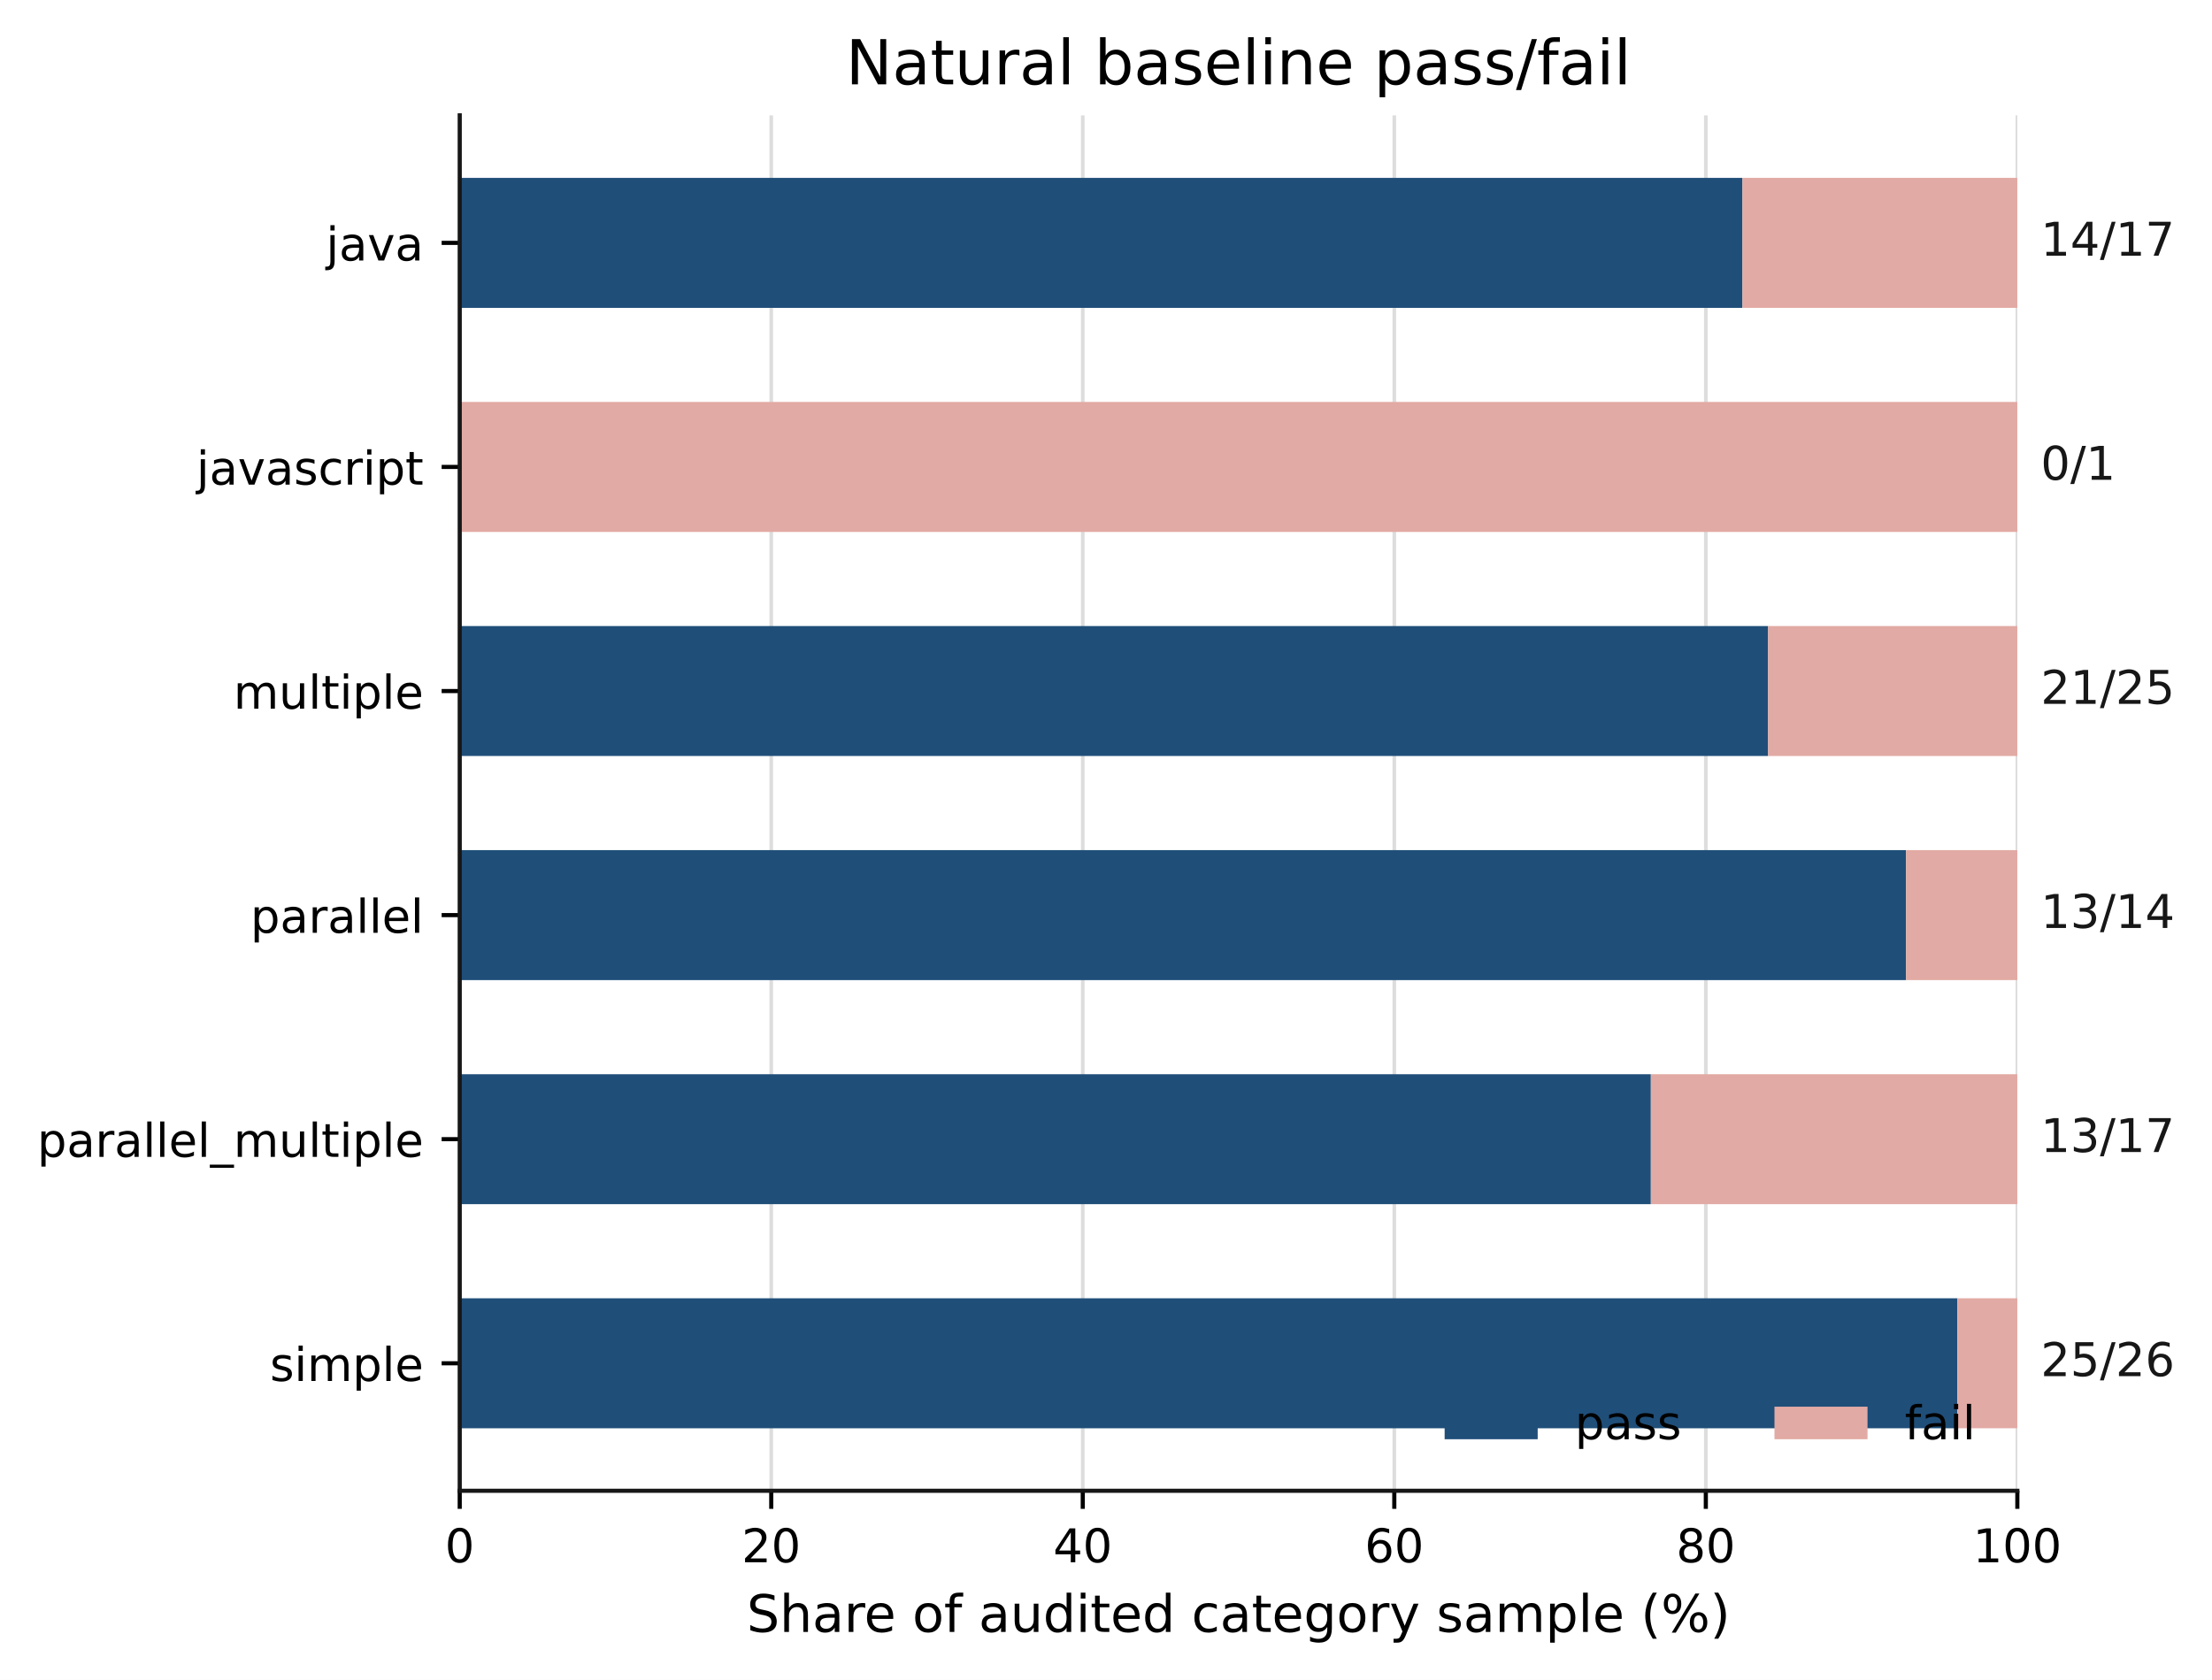
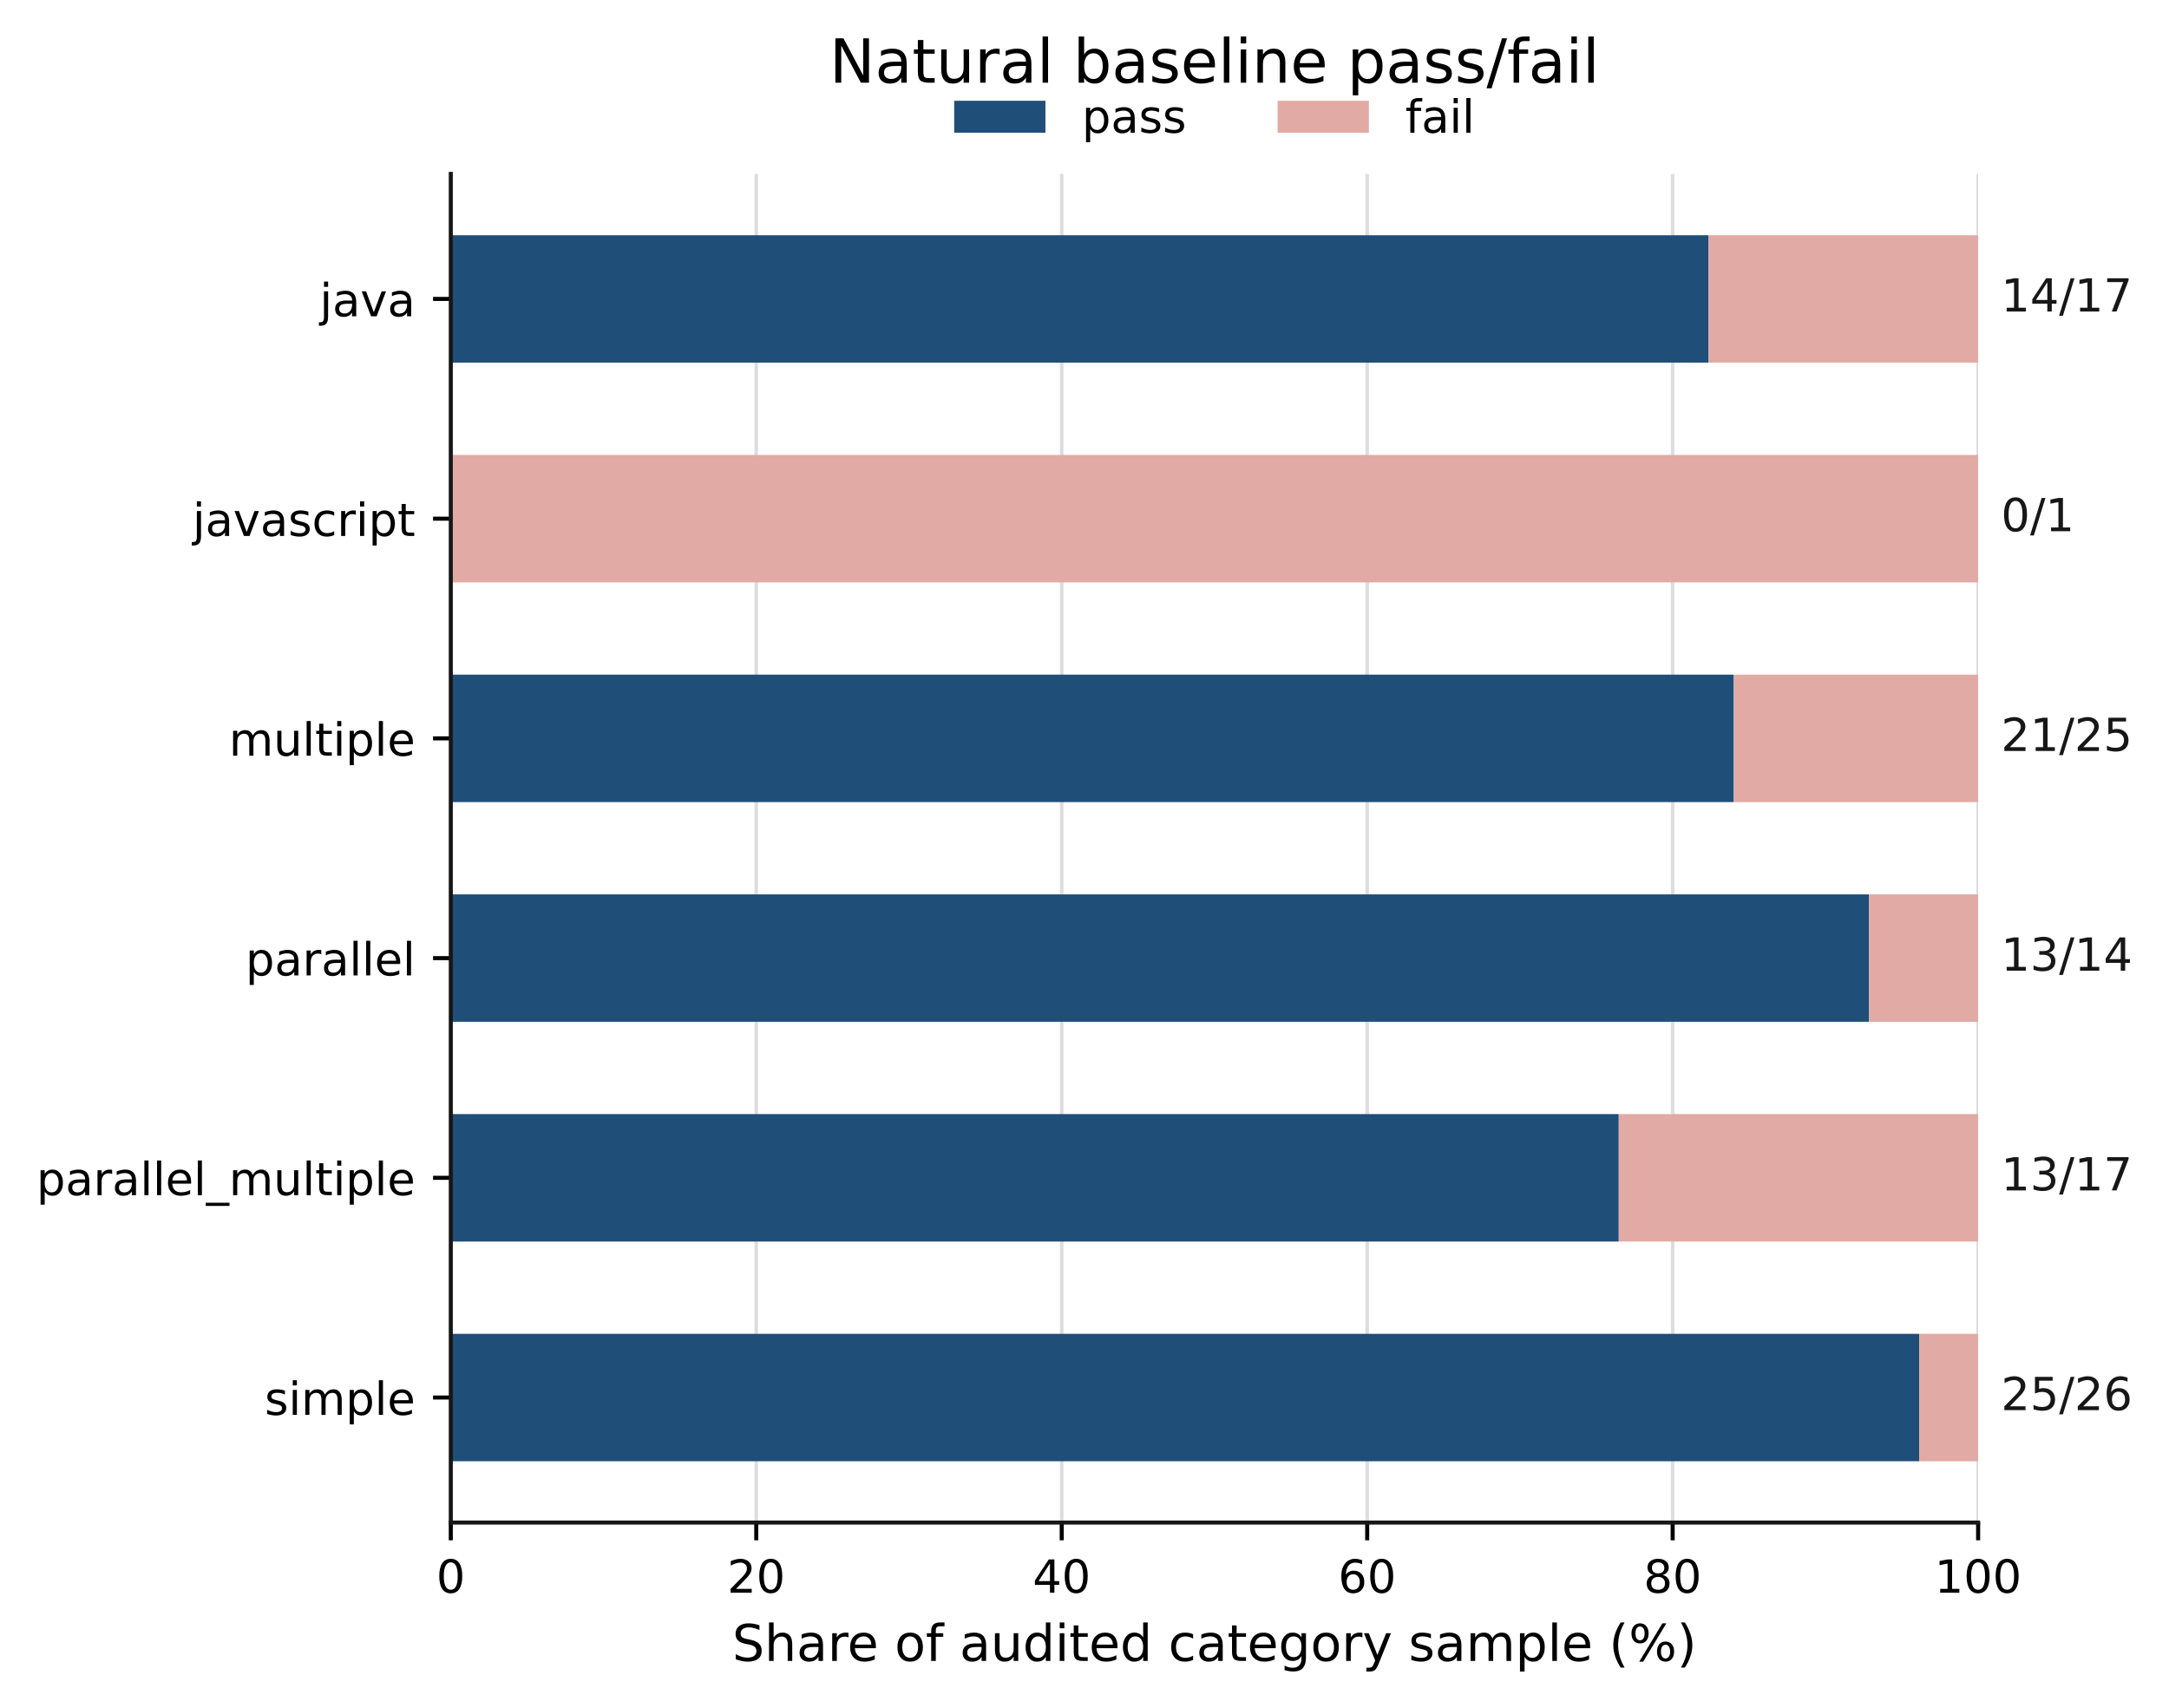
- <svg xmlns="http://www.w3.org/2000/svg" xmlns:xlink="http://www.w3.org/1999/xlink" width="427.91pt" height="325.019pt" viewBox="0 0 427.91 325.019" version="1.1">
+ <svg xmlns="http://www.w3.org/2000/svg" xmlns:xlink="http://www.w3.org/1999/xlink" width="427.91pt" height="337.019pt" viewBox="0 0 427.91 337.019" version="1.1">
  <defs>
    <style type="text/css">*{stroke-linejoin: round; stroke-linecap: butt}</style>
  </defs>
  <g id="figure_1">
    <g id="patch_1">
-       <path d="M 0 325.019  L 427.91 325.019  L 427.91 0  L 0 0  z " style="fill: #ffffff" />
+       <path d="M 0 337.019  L 427.91 337.019  L 427.91 0  L 0 0  z " style="fill: #ffffff" />
    </g>
    <g id="axes_1">
      <g id="patch_2">
-         <path d="M 88.934 288.43  L 390.254 288.43  L 390.254 22.318  L 88.934 22.318  z " style="fill: #ffffff" />
+         <path d="M 88.934 300.43  L 390.254 300.43  L 390.254 34.318  L 88.934 34.318  z " style="fill: #ffffff" />
      </g>
      <g id="matplotlib.axis_1">
        <g id="xtick_1">
          <g id="line2d_1">
-             <path d="M 88.934 288.43  L 88.934 22.318  " clip-path="url(#p516cd4848d)" style="fill: none; stroke: #dddddd; stroke-width: 0.7; stroke-linecap: square" />
+             <path d="M 88.934 300.43  L 88.934 34.318  " clip-path="url(#pb73dcb7be9)" style="fill: none; stroke: #dddddd; stroke-width: 0.7; stroke-linecap: square" />
          </g>
          <g id="line2d_2">
            <defs>
-               <path id="m1f2d459a95" d="M 0 0  L 0 3.5  " style="stroke: #000000; stroke-width: 0.8" />
+               <path id="mb3ae8dce9b" d="M 0 0  L 0 3.5  " style="stroke: #000000; stroke-width: 0.8" />
            </defs>
            <g>
-               <use xlink:href="#m1f2d459a95" x="88.934" y="288.43" style="stroke: #000000; stroke-width: 0.8" />
+               <use xlink:href="#mb3ae8dce9b" x="88.934" y="300.43" style="stroke: #000000; stroke-width: 0.8" />
            </g>
          </g>
          <g id="text_1">
-             <text style="font-size: 9px; font-family: 'DejaVu Sans'; text-anchor: middle" x="88.934" y="302.269" transform="rotate(-0 88.93375 302.2687)">0</text>
+             <text style="font-size: 9px; font-family: 'DejaVu Sans'; text-anchor: middle" x="88.934" y="314.269" transform="rotate(-0 88.93375 314.2687)">0</text>
          </g>
        </g>
        <g id="xtick_2">
          <g id="line2d_3">
-             <path d="M 149.198 288.43  L 149.198 22.318  " clip-path="url(#p516cd4848d)" style="fill: none; stroke: #dddddd; stroke-width: 0.7; stroke-linecap: square" />
+             <path d="M 149.198 300.43  L 149.198 34.318  " clip-path="url(#pb73dcb7be9)" style="fill: none; stroke: #dddddd; stroke-width: 0.7; stroke-linecap: square" />
          </g>
          <g id="line2d_4">
            <g>
-               <use xlink:href="#m1f2d459a95" x="149.198" y="288.43" style="stroke: #000000; stroke-width: 0.8" />
+               <use xlink:href="#mb3ae8dce9b" x="149.198" y="300.43" style="stroke: #000000; stroke-width: 0.8" />
            </g>
          </g>
          <g id="text_2">
-             <text style="font-size: 9px; font-family: 'DejaVu Sans'; text-anchor: middle" x="149.198" y="302.269" transform="rotate(-0 149.1978 302.2687)">20</text>
+             <text style="font-size: 9px; font-family: 'DejaVu Sans'; text-anchor: middle" x="149.198" y="314.269" transform="rotate(-0 149.1978 314.2687)">20</text>
          </g>
        </g>
        <g id="xtick_3">
          <g id="line2d_5">
-             <path d="M 209.462 288.43  L 209.462 22.318  " clip-path="url(#p516cd4848d)" style="fill: none; stroke: #dddddd; stroke-width: 0.7; stroke-linecap: square" />
+             <path d="M 209.462 300.43  L 209.462 34.318  " clip-path="url(#pb73dcb7be9)" style="fill: none; stroke: #dddddd; stroke-width: 0.7; stroke-linecap: square" />
          </g>
          <g id="line2d_6">
            <g>
-               <use xlink:href="#m1f2d459a95" x="209.462" y="288.43" style="stroke: #000000; stroke-width: 0.8" />
+               <use xlink:href="#mb3ae8dce9b" x="209.462" y="300.43" style="stroke: #000000; stroke-width: 0.8" />
            </g>
          </g>
          <g id="text_3">
-             <text style="font-size: 9px; font-family: 'DejaVu Sans'; text-anchor: middle" x="209.462" y="302.269" transform="rotate(-0 209.4617 302.2687)">40</text>
+             <text style="font-size: 9px; font-family: 'DejaVu Sans'; text-anchor: middle" x="209.462" y="314.269" transform="rotate(-0 209.4617 314.2687)">40</text>
          </g>
        </g>
        <g id="xtick_4">
          <g id="line2d_7">
-             <path d="M 269.726 288.43  L 269.726 22.318  " clip-path="url(#p516cd4848d)" style="fill: none; stroke: #dddddd; stroke-width: 0.7; stroke-linecap: square" />
+             <path d="M 269.726 300.43  L 269.726 34.318  " clip-path="url(#pb73dcb7be9)" style="fill: none; stroke: #dddddd; stroke-width: 0.7; stroke-linecap: square" />
          </g>
          <g id="line2d_8">
            <g>
-               <use xlink:href="#m1f2d459a95" x="269.726" y="288.43" style="stroke: #000000; stroke-width: 0.8" />
+               <use xlink:href="#mb3ae8dce9b" x="269.726" y="300.43" style="stroke: #000000; stroke-width: 0.8" />
            </g>
          </g>
          <g id="text_4">
-             <text style="font-size: 9px; font-family: 'DejaVu Sans'; text-anchor: middle" x="269.726" y="302.269" transform="rotate(-0 269.7258 302.2687)">60</text>
+             <text style="font-size: 9px; font-family: 'DejaVu Sans'; text-anchor: middle" x="269.726" y="314.269" transform="rotate(-0 269.7258 314.2687)">60</text>
          </g>
        </g>
        <g id="xtick_5">
          <g id="line2d_9">
-             <path d="M 329.99 288.43  L 329.99 22.318  " clip-path="url(#p516cd4848d)" style="fill: none; stroke: #dddddd; stroke-width: 0.7; stroke-linecap: square" />
+             <path d="M 329.99 300.43  L 329.99 34.318  " clip-path="url(#pb73dcb7be9)" style="fill: none; stroke: #dddddd; stroke-width: 0.7; stroke-linecap: square" />
          </g>
          <g id="line2d_10">
            <g>
-               <use xlink:href="#m1f2d459a95" x="329.99" y="288.43" style="stroke: #000000; stroke-width: 0.8" />
+               <use xlink:href="#mb3ae8dce9b" x="329.99" y="300.43" style="stroke: #000000; stroke-width: 0.8" />
            </g>
          </g>
          <g id="text_5">
-             <text style="font-size: 9px; font-family: 'DejaVu Sans'; text-anchor: middle" x="329.99" y="302.269" transform="rotate(-0 329.9898 302.2687)">80</text>
+             <text style="font-size: 9px; font-family: 'DejaVu Sans'; text-anchor: middle" x="329.99" y="314.269" transform="rotate(-0 329.9898 314.2687)">80</text>
          </g>
        </g>
        <g id="xtick_6">
          <g id="line2d_11">
-             <path d="M 390.254 288.43  L 390.254 22.318  " clip-path="url(#p516cd4848d)" style="fill: none; stroke: #dddddd; stroke-width: 0.7; stroke-linecap: square" />
+             <path d="M 390.254 300.43  L 390.254 34.318  " clip-path="url(#pb73dcb7be9)" style="fill: none; stroke: #dddddd; stroke-width: 0.7; stroke-linecap: square" />
          </g>
          <g id="line2d_12">
            <g>
-               <use xlink:href="#m1f2d459a95" x="390.254" y="288.43" style="stroke: #000000; stroke-width: 0.8" />
+               <use xlink:href="#mb3ae8dce9b" x="390.254" y="300.43" style="stroke: #000000; stroke-width: 0.8" />
            </g>
          </g>
          <g id="text_6">
-             <text style="font-size: 9px; font-family: 'DejaVu Sans'; text-anchor: middle" x="390.254" y="302.269" transform="rotate(-0 390.2538 302.2687)">100</text>
+             <text style="font-size: 9px; font-family: 'DejaVu Sans'; text-anchor: middle" x="390.254" y="314.269" transform="rotate(-0 390.2538 314.2687)">100</text>
          </g>
        </g>
        <g id="text_7">
-           <text style="font-size: 10px; font-family: 'DejaVu Sans'; text-anchor: middle" x="239.594" y="315.739" transform="rotate(-0 239.5938 315.7389)">Share of audited category sample (%)</text>
+           <text style="font-size: 10px; font-family: 'DejaVu Sans'; text-anchor: middle" x="239.594" y="327.739" transform="rotate(-0 239.5938 327.7389)">Share of audited category sample (%)</text>
        </g>
      </g>
      <g id="matplotlib.axis_2">
        <g id="ytick_1">
          <g id="line2d_13">
            <defs>
-               <path id="m27d3ab9b80" d="M 0 0  L -3.5 0  " style="stroke: #000000; stroke-width: 0.8" />
+               <path id="m95564a7f7d" d="M 0 0  L -3.5 0  " style="stroke: #000000; stroke-width: 0.8" />
            </defs>
            <g>
-               <use xlink:href="#m27d3ab9b80" x="88.934" y="46.987" style="stroke: #000000; stroke-width: 0.8" />
+               <use xlink:href="#m95564a7f7d" x="88.934" y="58.987" style="stroke: #000000; stroke-width: 0.8" />
            </g>
          </g>
          <g id="text_8">
-             <text style="font-size: 9px; font-family: 'DejaVu Sans'; text-anchor: end" x="81.934" y="50.406" transform="rotate(-0 81.93375 50.40633)">java</text>
+             <text style="font-size: 9px; font-family: 'DejaVu Sans'; text-anchor: end" x="81.934" y="62.406" transform="rotate(-0 81.93375 62.40633)">java</text>
          </g>
        </g>
        <g id="ytick_2">
          <g id="line2d_14">
            <g>
-               <use xlink:href="#m27d3ab9b80" x="88.934" y="90.342" style="stroke: #000000; stroke-width: 0.8" />
+               <use xlink:href="#m95564a7f7d" x="88.934" y="102.342" style="stroke: #000000; stroke-width: 0.8" />
            </g>
          </g>
          <g id="text_9">
-             <text style="font-size: 9px; font-family: 'DejaVu Sans'; text-anchor: end" x="81.934" y="93.761" transform="rotate(-0 81.93375 93.76116)">javascript</text>
+             <text style="font-size: 9px; font-family: 'DejaVu Sans'; text-anchor: end" x="81.934" y="105.761" transform="rotate(-0 81.93375 105.7612)">javascript</text>
          </g>
        </g>
        <g id="ytick_3">
          <g id="line2d_15">
            <g>
-               <use xlink:href="#m27d3ab9b80" x="88.934" y="133.697" style="stroke: #000000; stroke-width: 0.8" />
+               <use xlink:href="#m95564a7f7d" x="88.934" y="145.697" style="stroke: #000000; stroke-width: 0.8" />
            </g>
          </g>
          <g id="text_10">
-             <text style="font-size: 9px; font-family: 'DejaVu Sans'; text-anchor: end" x="81.934" y="137.116" transform="rotate(-0 81.93375 137.116)">multiple</text>
+             <text style="font-size: 9px; font-family: 'DejaVu Sans'; text-anchor: end" x="81.934" y="149.116" transform="rotate(-0 81.93375 149.116)">multiple</text>
          </g>
        </g>
        <g id="ytick_4">
          <g id="line2d_16">
            <g>
-               <use xlink:href="#m27d3ab9b80" x="88.934" y="177.052" style="stroke: #000000; stroke-width: 0.8" />
+               <use xlink:href="#m95564a7f7d" x="88.934" y="189.052" style="stroke: #000000; stroke-width: 0.8" />
            </g>
          </g>
          <g id="text_11">
-             <text style="font-size: 9px; font-family: 'DejaVu Sans'; text-anchor: end" x="81.934" y="180.471" transform="rotate(-0 81.93375 180.4708)">parallel</text>
+             <text style="font-size: 9px; font-family: 'DejaVu Sans'; text-anchor: end" x="81.934" y="192.471" transform="rotate(-0 81.93375 192.4708)">parallel</text>
          </g>
        </g>
        <g id="ytick_5">
          <g id="line2d_17">
            <g>
-               <use xlink:href="#m27d3ab9b80" x="88.934" y="220.406" style="stroke: #000000; stroke-width: 0.8" />
+               <use xlink:href="#m95564a7f7d" x="88.934" y="232.406" style="stroke: #000000; stroke-width: 0.8" />
            </g>
          </g>
          <g id="text_12">
-             <text style="font-size: 9px; font-family: 'DejaVu Sans'; text-anchor: end" x="81.934" y="223.826" transform="rotate(-0 81.93375 223.8257)">parallel_multiple</text>
+             <text style="font-size: 9px; font-family: 'DejaVu Sans'; text-anchor: end" x="81.934" y="235.826" transform="rotate(-0 81.93375 235.8257)">parallel_multiple</text>
          </g>
        </g>
        <g id="ytick_6">
          <g id="line2d_18">
            <g>
-               <use xlink:href="#m27d3ab9b80" x="88.934" y="263.761" style="stroke: #000000; stroke-width: 0.8" />
+               <use xlink:href="#m95564a7f7d" x="88.934" y="275.761" style="stroke: #000000; stroke-width: 0.8" />
            </g>
          </g>
          <g id="text_13">
-             <text style="font-size: 9px; font-family: 'DejaVu Sans'; text-anchor: end" x="81.934" y="267.181" transform="rotate(-0 81.93375 267.1805)">simple</text>
+             <text style="font-size: 9px; font-family: 'DejaVu Sans'; text-anchor: end" x="81.934" y="279.181" transform="rotate(-0 81.93375 279.1805)">simple</text>
          </g>
        </g>
      </g>
      <g id="patch_3">
-         <path d="M 88.934 34.414  L 337.08 34.414  L 337.08 59.56  L 88.934 59.56  z " clip-path="url(#p516cd4848d)" style="fill: #1f4e79" />
+         <path d="M 88.934 46.414  L 337.08 46.414  L 337.08 71.56  L 88.934 71.56  z " clip-path="url(#pb73dcb7be9)" style="fill: #1f4e79" />
      </g>
      <g id="patch_4">
-         <path d="M 88.934 77.769  L 88.934 77.769  L 88.934 102.915  L 88.934 102.915  z " clip-path="url(#p516cd4848d)" style="fill: #1f4e79" />
+         <path d="M 88.934 89.769  L 88.934 89.769  L 88.934 114.915  L 88.934 114.915  z " clip-path="url(#pb73dcb7be9)" style="fill: #1f4e79" />
      </g>
      <g id="patch_5">
-         <path d="M 88.934 121.124  L 342.043 121.124  L 342.043 146.27  L 88.934 146.27  z " clip-path="url(#p516cd4848d)" style="fill: #1f4e79" />
+         <path d="M 88.934 133.124  L 342.043 133.124  L 342.043 158.27  L 88.934 158.27  z " clip-path="url(#pb73dcb7be9)" style="fill: #1f4e79" />
      </g>
      <g id="patch_6">
-         <path d="M 88.934 164.479  L 368.731 164.479  L 368.731 189.624  L 88.934 189.624  z " clip-path="url(#p516cd4848d)" style="fill: #1f4e79" />
+         <path d="M 88.934 176.479  L 368.731 176.479  L 368.731 201.624  L 88.934 201.624  z " clip-path="url(#pb73dcb7be9)" style="fill: #1f4e79" />
      </g>
      <g id="patch_7">
-         <path d="M 88.934 207.833  L 319.355 207.833  L 319.355 232.979  L 88.934 232.979  z " clip-path="url(#p516cd4848d)" style="fill: #1f4e79" />
+         <path d="M 88.934 219.833  L 319.355 219.833  L 319.355 244.979  L 88.934 244.979  z " clip-path="url(#pb73dcb7be9)" style="fill: #1f4e79" />
      </g>
      <g id="patch_8">
-         <path d="M 88.934 251.188  L 378.665 251.188  L 378.665 276.334  L 88.934 276.334  z " clip-path="url(#p516cd4848d)" style="fill: #1f4e79" />
+         <path d="M 88.934 263.188  L 378.665 263.188  L 378.665 288.334  L 88.934 288.334  z " clip-path="url(#pb73dcb7be9)" style="fill: #1f4e79" />
      </g>
      <g id="patch_9">
-         <path d="M 337.08 34.414  L 390.254 34.414  L 390.254 59.56  L 337.08 59.56  z " clip-path="url(#p516cd4848d)" style="fill: #e2aaa4" />
+         <path d="M 337.08 46.414  L 390.254 46.414  L 390.254 71.56  L 337.08 71.56  z " clip-path="url(#pb73dcb7be9)" style="fill: #e2aaa4" />
      </g>
      <g id="patch_10">
-         <path d="M 88.934 77.769  L 390.254 77.769  L 390.254 102.915  L 88.934 102.915  z " clip-path="url(#p516cd4848d)" style="fill: #e2aaa4" />
+         <path d="M 88.934 89.769  L 390.254 89.769  L 390.254 114.915  L 88.934 114.915  z " clip-path="url(#pb73dcb7be9)" style="fill: #e2aaa4" />
      </g>
      <g id="patch_11">
-         <path d="M 342.043 121.124  L 390.254 121.124  L 390.254 146.27  L 342.043 146.27  z " clip-path="url(#p516cd4848d)" style="fill: #e2aaa4" />
+         <path d="M 342.043 133.124  L 390.254 133.124  L 390.254 158.27  L 342.043 158.27  z " clip-path="url(#pb73dcb7be9)" style="fill: #e2aaa4" />
      </g>
      <g id="patch_12">
-         <path d="M 368.731 164.479  L 390.254 164.479  L 390.254 189.624  L 368.731 189.624  z " clip-path="url(#p516cd4848d)" style="fill: #e2aaa4" />
+         <path d="M 368.731 176.479  L 390.254 176.479  L 390.254 201.624  L 368.731 201.624  z " clip-path="url(#pb73dcb7be9)" style="fill: #e2aaa4" />
      </g>
      <g id="patch_13">
-         <path d="M 319.355 207.833  L 390.254 207.833  L 390.254 232.979  L 319.355 232.979  z " clip-path="url(#p516cd4848d)" style="fill: #e2aaa4" />
+         <path d="M 319.355 219.833  L 390.254 219.833  L 390.254 244.979  L 319.355 244.979  z " clip-path="url(#pb73dcb7be9)" style="fill: #e2aaa4" />
      </g>
      <g id="patch_14">
-         <path d="M 378.665 251.188  L 390.254 251.188  L 390.254 276.334  L 378.665 276.334  z " clip-path="url(#p516cd4848d)" style="fill: #e2aaa4" />
+         <path d="M 378.665 263.188  L 390.254 263.188  L 390.254 288.334  L 378.665 288.334  z " clip-path="url(#pb73dcb7be9)" style="fill: #e2aaa4" />
      </g>
      <g id="patch_15">
-         <path d="M 88.934 288.43  L 88.934 22.318  " style="fill: none; stroke: #171717; stroke-width: 0.8; stroke-linejoin: miter; stroke-linecap: square" />
+         <path d="M 88.934 300.43  L 88.934 34.318  " style="fill: none; stroke: #171717; stroke-width: 0.8; stroke-linejoin: miter; stroke-linecap: square" />
      </g>
      <g id="patch_16">
-         <path d="M 88.934 288.43  L 390.254 288.43  " style="fill: none; stroke: #171717; stroke-width: 0.8; stroke-linejoin: miter; stroke-linecap: square" />
+         <path d="M 88.934 300.43  L 390.254 300.43  " style="fill: none; stroke: #171717; stroke-width: 0.8; stroke-linejoin: miter; stroke-linecap: square" />
      </g>
      <g id="text_14">
-         <text style="font-size: 9px; font-family: 'DejaVu Sans'; text-anchor: start; fill: #171717" x="394.774" y="49.47" transform="rotate(-0 394.7736 49.47047)">14/17</text>
+         <text style="font-size: 9px; font-family: 'DejaVu Sans'; text-anchor: start; fill: #171717" x="394.774" y="61.47" transform="rotate(-0 394.7736 61.47047)">14/17</text>
      </g>
      <g id="text_15">
-         <text style="font-size: 9px; font-family: 'DejaVu Sans'; text-anchor: start; fill: #171717" x="394.774" y="92.825" transform="rotate(-0 394.7736 92.8253)">0/1</text>
+         <text style="font-size: 9px; font-family: 'DejaVu Sans'; text-anchor: start; fill: #171717" x="394.774" y="104.825" transform="rotate(-0 394.7736 104.8253)">0/1</text>
      </g>
      <g id="text_16">
-         <text style="font-size: 9px; font-family: 'DejaVu Sans'; text-anchor: start; fill: #171717" x="394.774" y="136.18" transform="rotate(-0 394.7736 136.1801)">21/25</text>
+         <text style="font-size: 9px; font-family: 'DejaVu Sans'; text-anchor: start; fill: #171717" x="394.774" y="148.18" transform="rotate(-0 394.7736 148.1801)">21/25</text>
      </g>
      <g id="text_17">
-         <text style="font-size: 9px; font-family: 'DejaVu Sans'; text-anchor: start; fill: #171717" x="394.774" y="179.535" transform="rotate(-0 394.7736 179.535)">13/14</text>
+         <text style="font-size: 9px; font-family: 'DejaVu Sans'; text-anchor: start; fill: #171717" x="394.774" y="191.535" transform="rotate(-0 394.7736 191.535)">13/14</text>
      </g>
      <g id="text_18">
-         <text style="font-size: 9px; font-family: 'DejaVu Sans'; text-anchor: start; fill: #171717" x="394.774" y="222.89" transform="rotate(-0 394.7736 222.8898)">13/17</text>
+         <text style="font-size: 9px; font-family: 'DejaVu Sans'; text-anchor: start; fill: #171717" x="394.774" y="234.89" transform="rotate(-0 394.7736 234.8898)">13/17</text>
      </g>
      <g id="text_19">
-         <text style="font-size: 9px; font-family: 'DejaVu Sans'; text-anchor: start; fill: #171717" x="394.774" y="266.245" transform="rotate(-0 394.7736 266.2447)">25/26</text>
+         <text style="font-size: 9px; font-family: 'DejaVu Sans'; text-anchor: start; fill: #171717" x="394.774" y="278.245" transform="rotate(-0 394.7736 278.2447)">25/26</text>
      </g>
      <g id="text_20">
        <text style="font-size: 12px; font-family: 'DejaVu Sans'; text-anchor: middle" x="239.594" y="16.318" transform="rotate(-0 239.5938 16.31812)">Natural baseline pass/fail</text>
      </g>
      <g id="legend_1">
        <g id="patch_17">
-           <path d="M 279.464 278.458  L 297.464 278.458  L 297.464 272.158  L 279.464 272.158  z " style="fill: #1f4e79" />
+           <path d="M 188.249 26.185  L 206.249 26.185  L 206.249 19.885  L 188.249 19.885  z " style="fill: #1f4e79" />
        </g>
        <g id="text_21">
-           <text style="font-size: 9px; font-family: 'DejaVu Sans'; text-anchor: start" x="304.664" y="278.458" transform="rotate(-0 304.6637 278.4584)">pass</text>
+           <text style="font-size: 9px; font-family: 'DejaVu Sans'; text-anchor: start" x="213.449" y="26.185" transform="rotate(-0 213.4487 26.18529)">pass</text>
        </g>
        <g id="patch_18">
-           <path d="M 343.27 278.458  L 361.27 278.458  L 361.27 272.158  L 343.27 272.158  z " style="fill: #e2aaa4" />
+           <path d="M 252.055 26.185  L 270.055 26.185  L 270.055 19.885  L 252.055 19.885  z " style="fill: #e2aaa4" />
        </g>
        <g id="text_22">
-           <text style="font-size: 9px; font-family: 'DejaVu Sans'; text-anchor: start" x="368.47" y="278.458" transform="rotate(-0 368.4695 278.4584)">fail</text>
+           <text style="font-size: 9px; font-family: 'DejaVu Sans'; text-anchor: start" x="277.255" y="26.185" transform="rotate(-0 277.2545 26.18529)">fail</text>
        </g>
      </g>
    </g>
  </g>
  <defs>
-     <clipPath id="p516cd4848d">
-       <rect x="88.934" y="22.318" width="301.32" height="266.112" />
+     <clipPath id="pb73dcb7be9">
+       <rect x="88.934" y="34.318" width="301.32" height="266.112" />
    </clipPath>
  </defs>
</svg>
